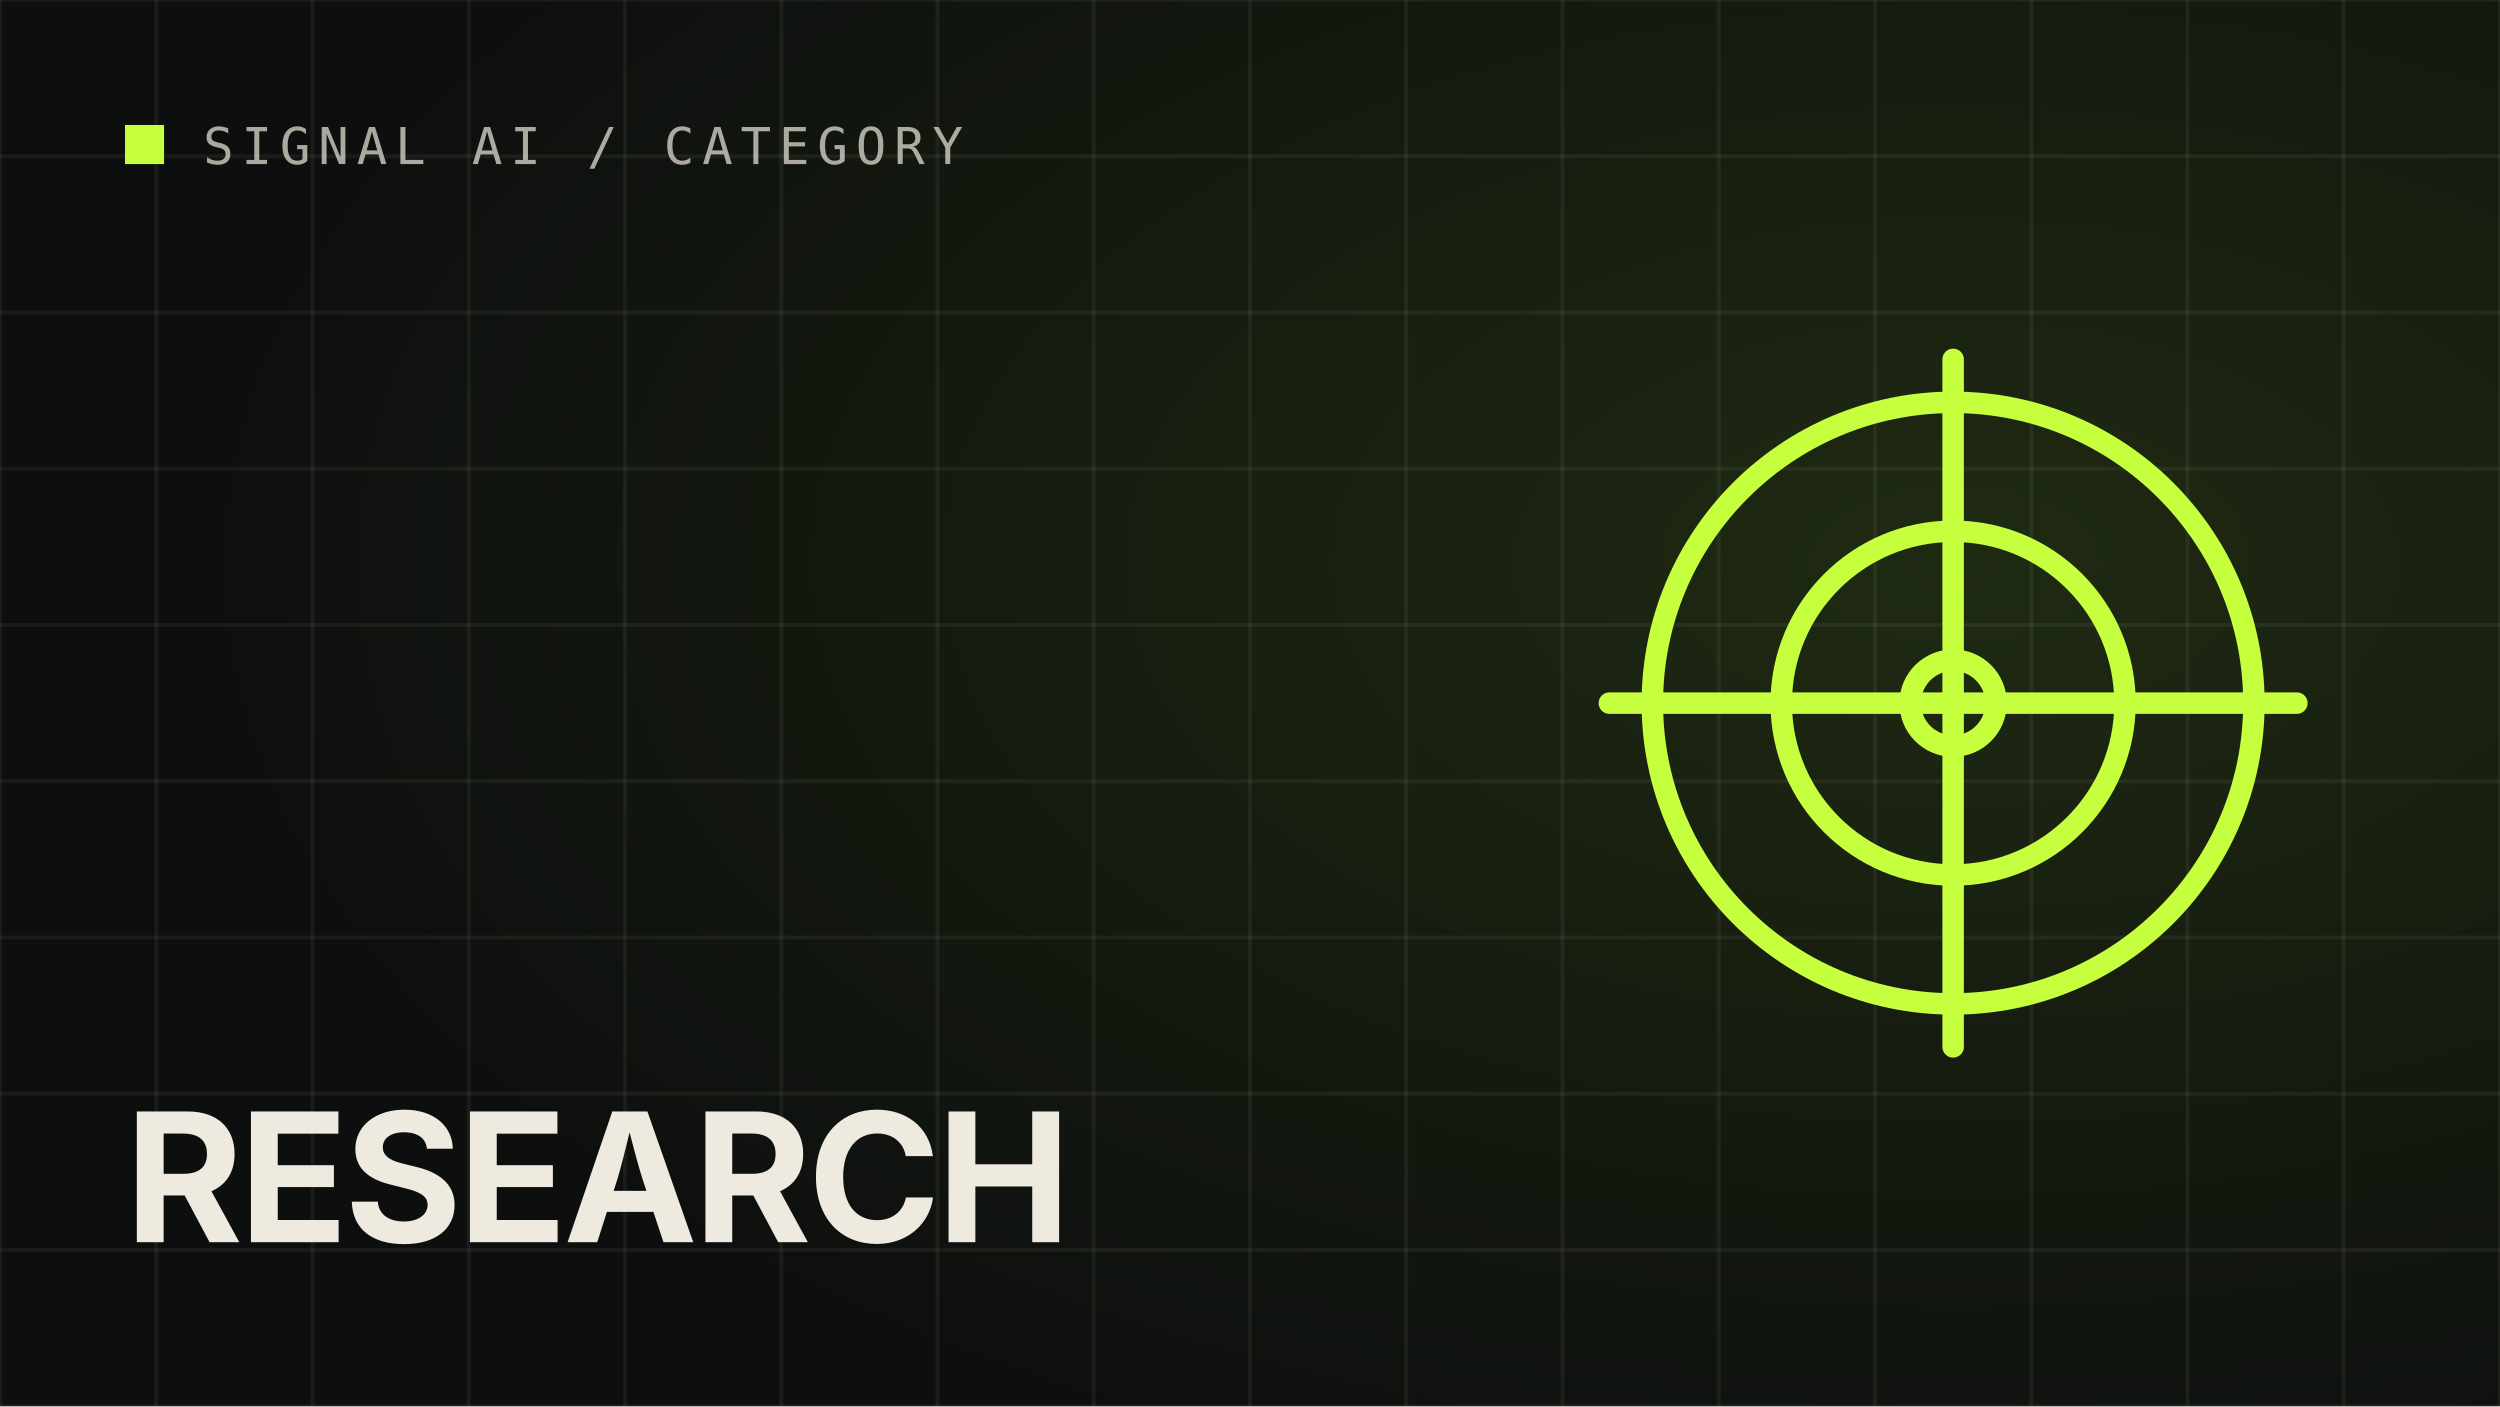
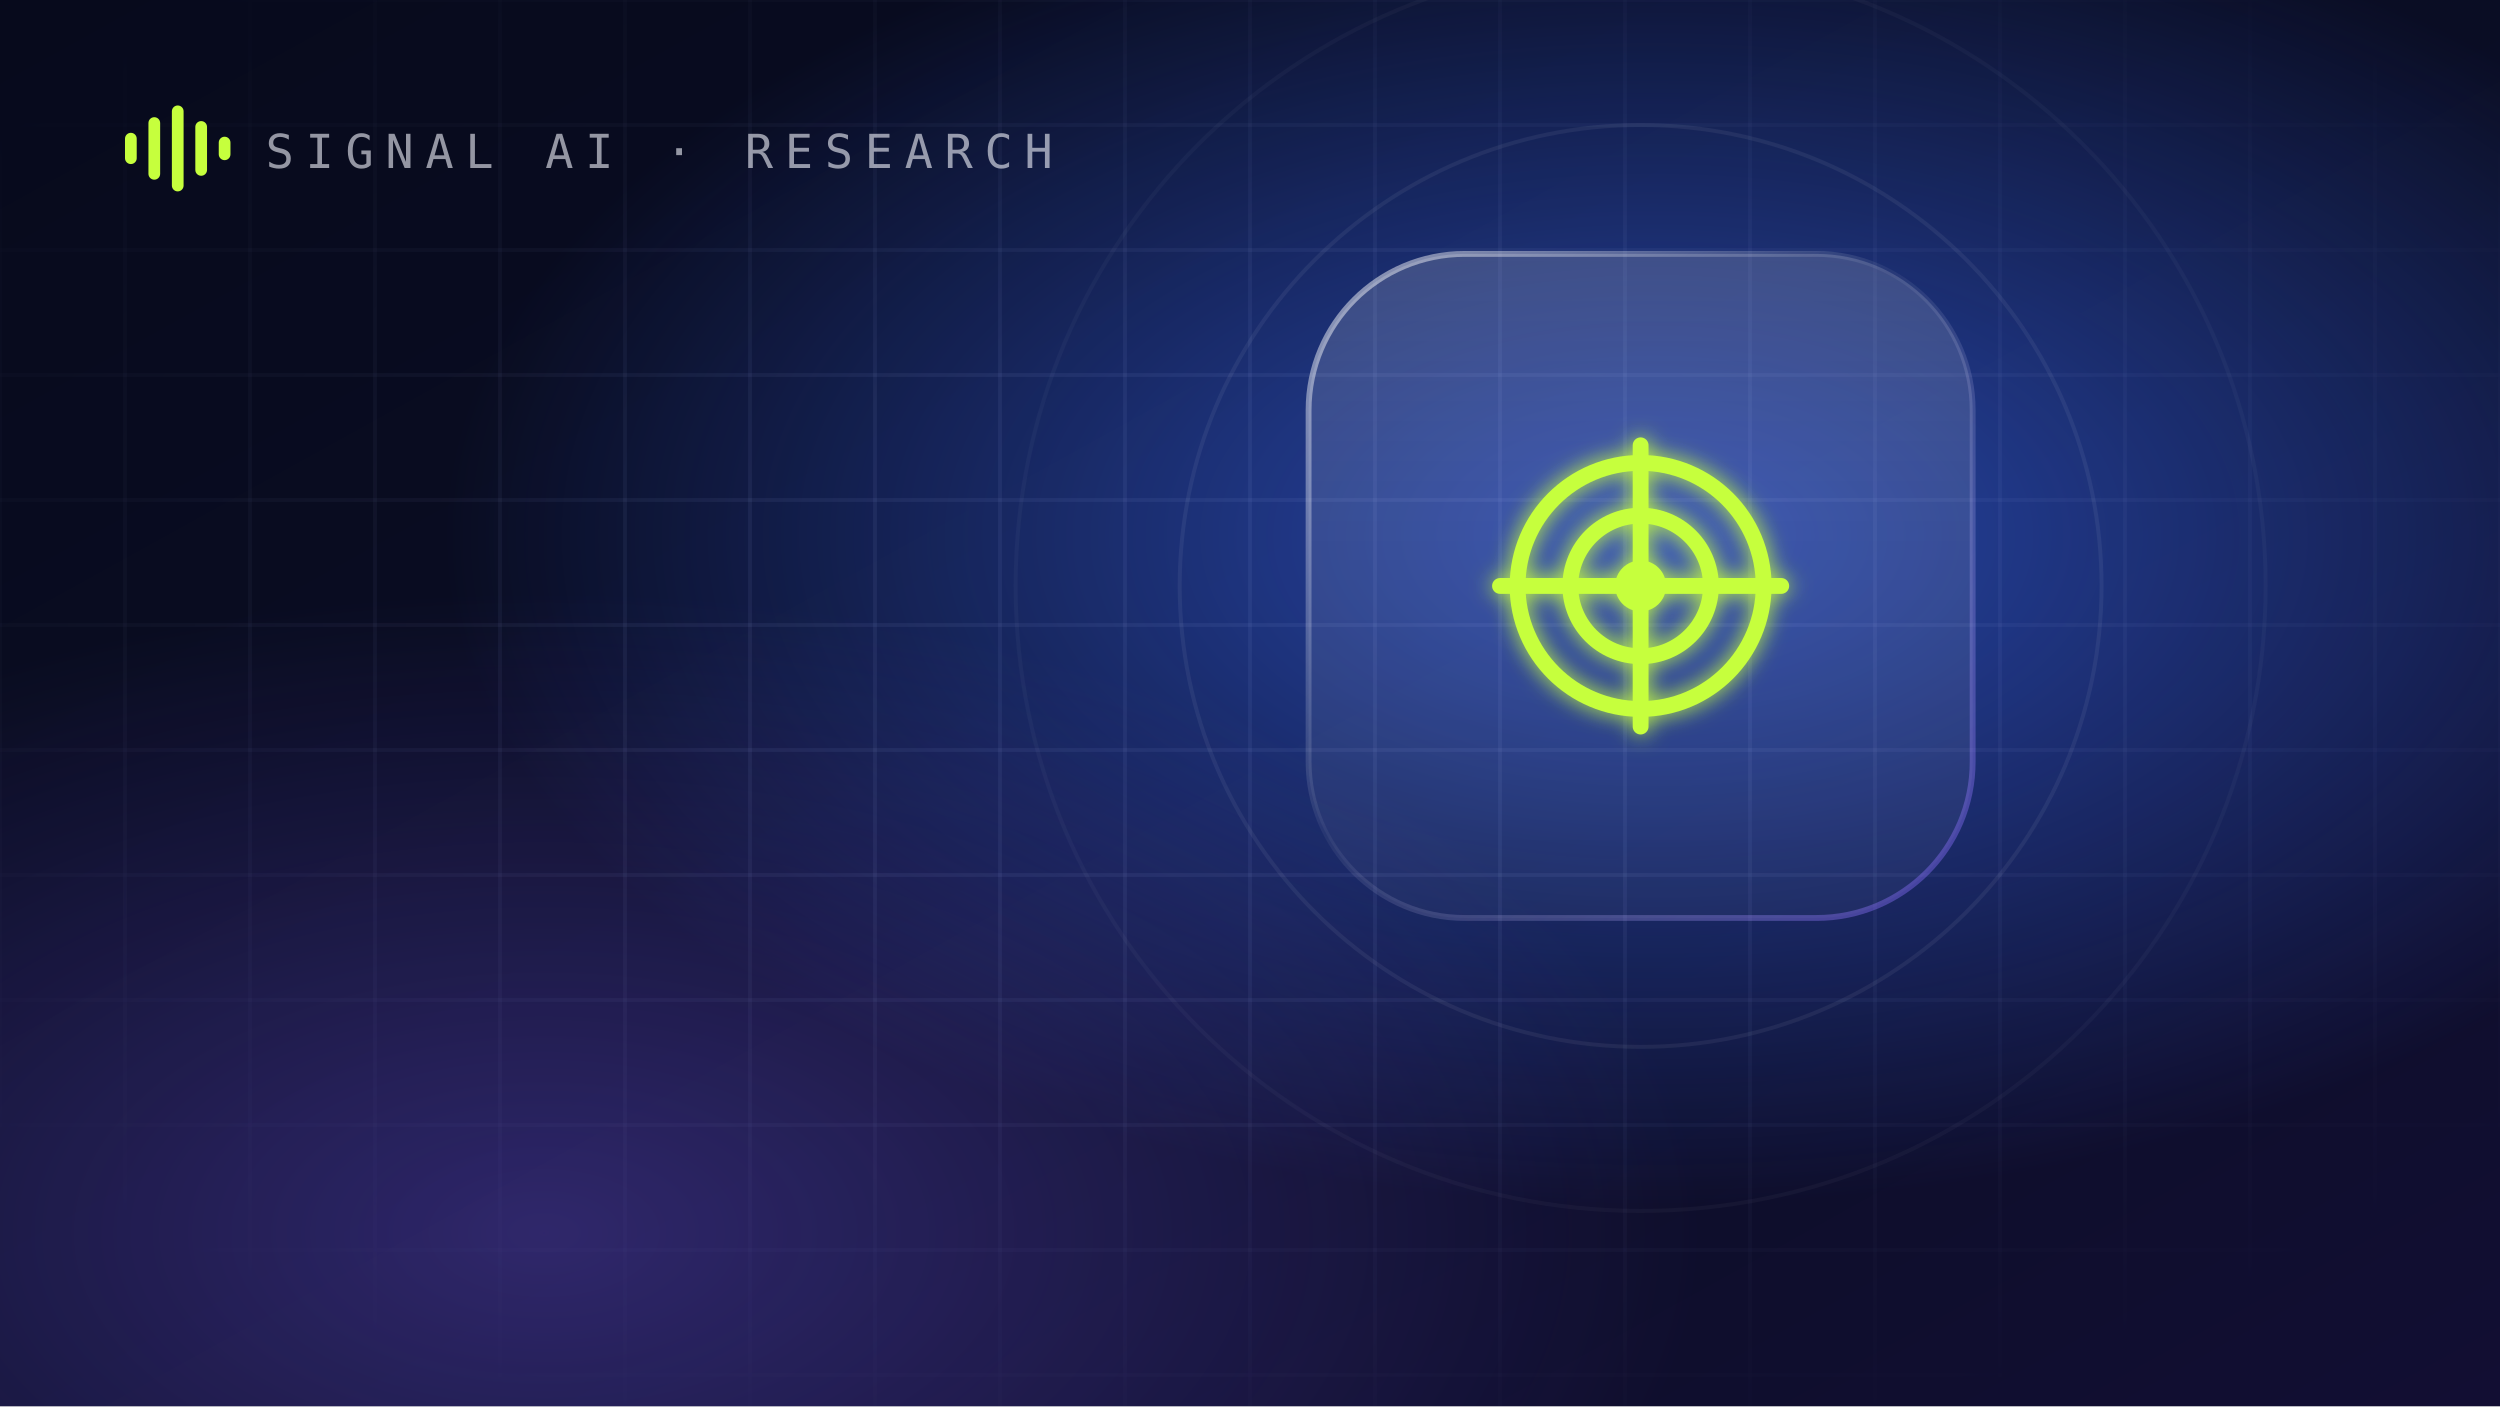
<svg xmlns="http://www.w3.org/2000/svg" viewBox="0 0 640 360" role="img" aria-label="RESEARCH category artwork">
  <defs>
-     <radialGradient id="g" cx="78%" cy="40%" r="70%">
-       <stop offset="0" stop-color="#1f2a12" />
-       <stop offset="1" stop-color="#0d0f0e" />
+     <linearGradient id="bg" x1="0" y1="0" x2="1" y2="1">
+       <stop offset="0" stop-color="#070a1c" />
+       <stop offset=".6" stop-color="#0b0e26" />
+       <stop offset="1" stop-color="#120e33" />
+     </linearGradient>
+     <radialGradient id="ga" cx="66%" cy="38%" r="48%">
+       <stop offset="0" stop-color="#3a6bff" stop-opacity=".62" />
+       <stop offset="1" stop-color="#3a6bff" stop-opacity="0" />
    </radialGradient>
+     <radialGradient id="gb" cx="22%" cy="88%" r="46%">
+       <stop offset="0" stop-color="#7c5cff" stop-opacity=".32" />
+       <stop offset="1" stop-color="#7c5cff" stop-opacity="0" />
+     </radialGradient>
+     <radialGradient id="fade" cx="50%" cy="45%" r="62%">
+       <stop offset=".35" stop-color="#fff" />
+       <stop offset="1" stop-color="#fff" stop-opacity="0" />
+     </radialGradient>
+     <mask id="m">
+       <rect width="640" height="360" fill="url(#fade)" />
+     </mask>
+     <linearGradient id="glass" x1="0" y1="0" x2="0" y2="1">
+       <stop offset="0" stop-color="#fff" stop-opacity=".16" />
+       <stop offset="1" stop-color="#fff" stop-opacity=".03" />
+     </linearGradient>
+     <linearGradient id="edge" x1="0" y1="0" x2="1" y2="1">
+       <stop offset="0" stop-color="#fff" stop-opacity=".55" />
+       <stop offset=".45" stop-color="#fff" stop-opacity=".05" />
+       <stop offset="1" stop-color="#7c5cff" stop-opacity=".45" />
+     </linearGradient>
+     <filter id="glow" x="-50%" y="-50%" width="200%" height="200%">
+       <feGaussianBlur stdDeviation="6" result="b" />
+       <feMerge>
+         <feMergeNode in="b" />
+         <feMergeNode in="SourceGraphic" />
+       </feMerge>
+     </filter>
  </defs>
-   <rect width="640" height="360" fill="url(#g)" />
-   <g stroke="#efeadf" stroke-opacity=".06" stroke-width="1">
+   <rect width="640" height="360" fill="url(#bg)" />
+   <rect width="640" height="360" fill="url(#ga)" />
+   <rect width="640" height="360" fill="url(#gb)" />
+   <g stroke="#b0beff" stroke-opacity=".07" stroke-width="1" mask="url(#m)">
    <path d="M0 0V360" />
-     <path d="M40 0V360" />
-     <path d="M80 0V360" />
-     <path d="M120 0V360" />
+     <path d="M32 0V360" />
+     <path d="M64 0V360" />
+     <path d="M96 0V360" />
+     <path d="M128 0V360" />
    <path d="M160 0V360" />
-     <path d="M200 0V360" />
-     <path d="M240 0V360" />
-     <path d="M280 0V360" />
+     <path d="M192 0V360" />
+     <path d="M224 0V360" />
+     <path d="M256 0V360" />
+     <path d="M288 0V360" />
    <path d="M320 0V360" />
-     <path d="M360 0V360" />
-     <path d="M400 0V360" />
-     <path d="M440 0V360" />
+     <path d="M352 0V360" />
+     <path d="M384 0V360" />
+     <path d="M416 0V360" />
+     <path d="M448 0V360" />
    <path d="M480 0V360" />
-     <path d="M520 0V360" />
-     <path d="M560 0V360" />
-     <path d="M600 0V360" />
+     <path d="M512 0V360" />
+     <path d="M544 0V360" />
+     <path d="M576 0V360" />
+     <path d="M608 0V360" />
    <path d="M640 0V360" />
    <path d="M0 0H640" />
-     <path d="M0 40H640" />
-     <path d="M0 80H640" />
-     <path d="M0 120H640" />
+     <path d="M0 32H640" />
+     <path d="M0 64H640" />
+     <path d="M0 96H640" />
+     <path d="M0 128H640" />
    <path d="M0 160H640" />
-     <path d="M0 200H640" />
-     <path d="M0 240H640" />
-     <path d="M0 280H640" />
+     <path d="M0 192H640" />
+     <path d="M0 224H640" />
+     <path d="M0 256H640" />
+     <path d="M0 288H640" />
    <path d="M0 320H640" />
-     <path d="M0 360H640" />
+     <path d="M0 352H640" />
  </g>
-   <g transform="translate(390 70) scale(1.1)" fill="none" stroke="#c6ff3d" stroke-width="5" stroke-linecap="round" stroke-linejoin="round">
+   <circle cx="420" cy="150" r="118" fill="none" stroke="#fff" stroke-opacity=".06" />
+   <circle cx="420" cy="150" r="160" fill="none" stroke="#fff" stroke-opacity=".035" />
+   <rect x="335" y="65" width="170" height="170" rx="40" fill="url(#glass)" stroke="url(#edge)" stroke-width="1.5" />
+   <g transform="translate(375 105) scale(.45)" fill="none" stroke="#c6ff3d" stroke-width="9" stroke-linecap="round" stroke-linejoin="round" filter="url(#glow)">
    <circle cx="100" cy="100" r="70" />
    <circle cx="100" cy="100" r="40" />
    <circle cx="100" cy="100" r="10" />
    <path d="M100 20V180M20 100H180" />
  </g>
-   <rect x="32" y="32" width="10" height="10" fill="#c6ff3d" />
-   <text x="52" y="42" fill="#efeadf" fill-opacity=".7" font-family="ui-monospace,Menlo,monospace" font-size="13" letter-spacing="2">SIGNAL AI / CATEGORY</text>
-   <text x="32" y="318" fill="#efeadf" font-family="Space Grotesk,Inter,system-ui,sans-serif" font-weight="700" font-size="46" letter-spacing="-1">RESEARCH</text>
+   <g fill="#c6ff3d">
+     <rect x="32" y="34" width="3" height="8" rx="1.5" />
+     <rect x="38" y="30" width="3" height="16" rx="1.5" />
+     <rect x="44" y="27" width="3" height="22" rx="1.5" />
+     <rect x="50" y="31" width="3" height="14" rx="1.5" />
+     <rect x="56" y="35" width="3" height="6" rx="1.5" />
+   </g>
+   <text x="68" y="43" fill="#f2f4fb" fill-opacity=".6" font-family="ui-monospace,Menlo,monospace" font-size="12" letter-spacing="3">SIGNAL AI · RESEARCH</text>
</svg>
